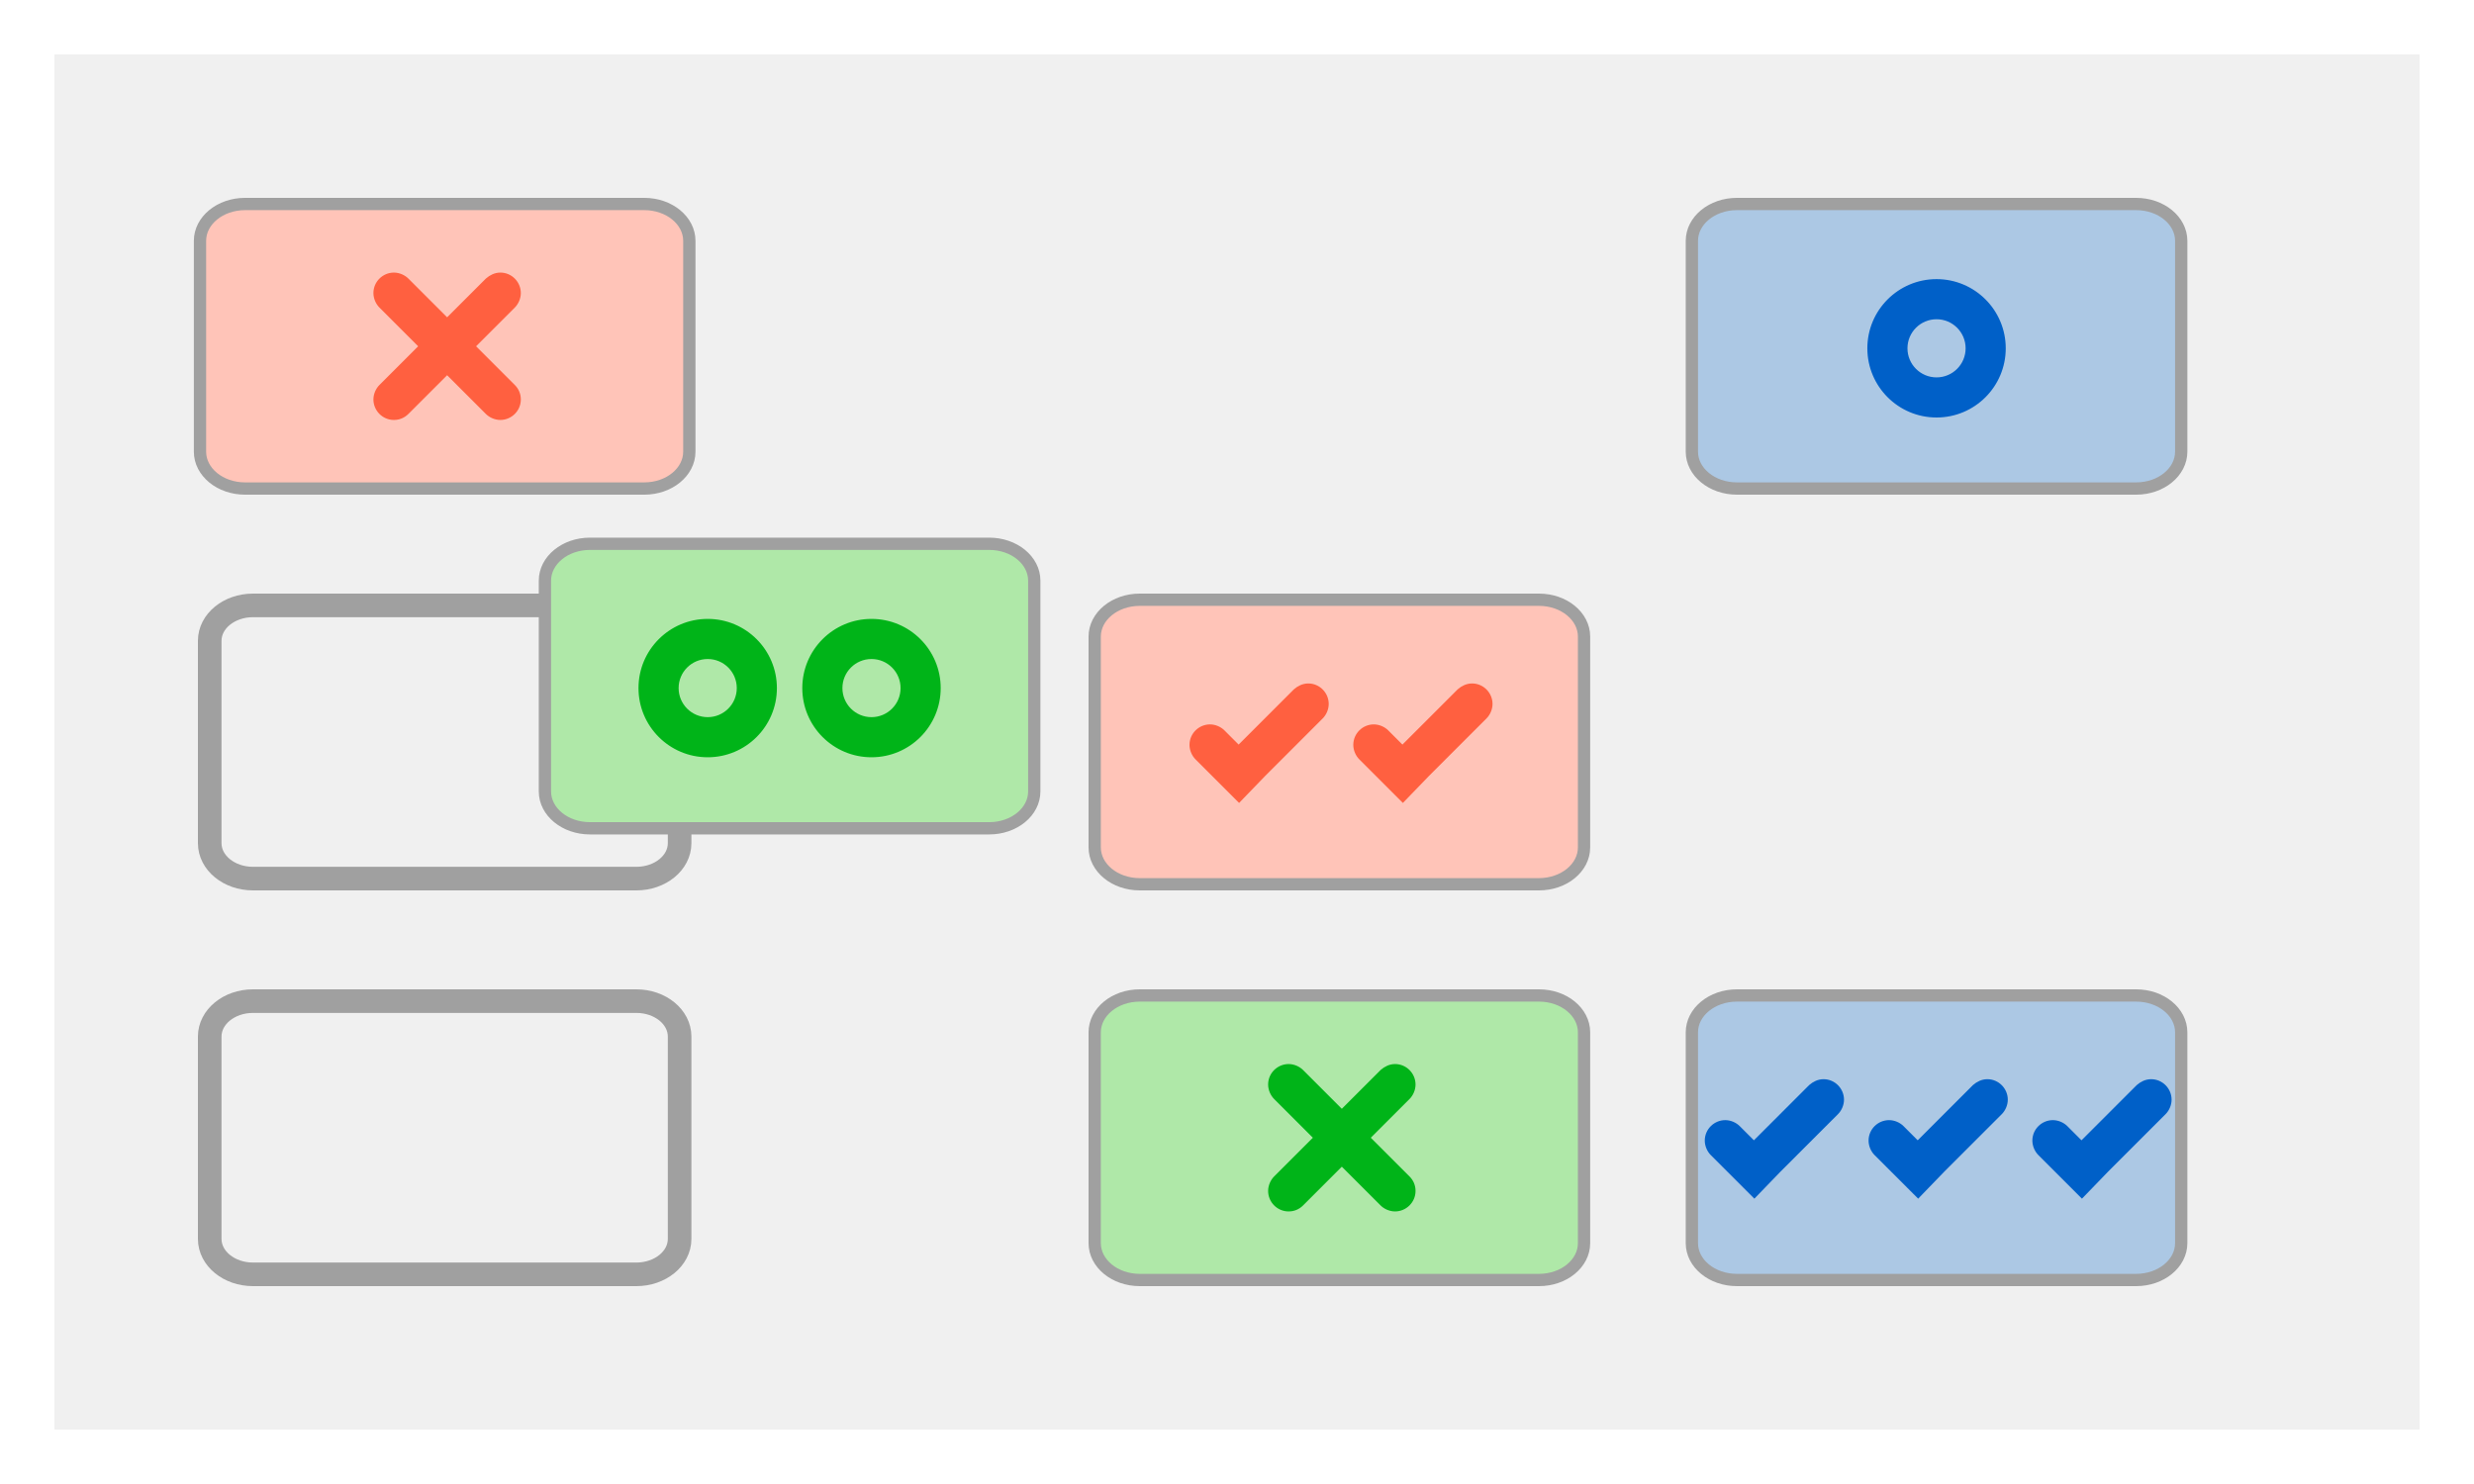
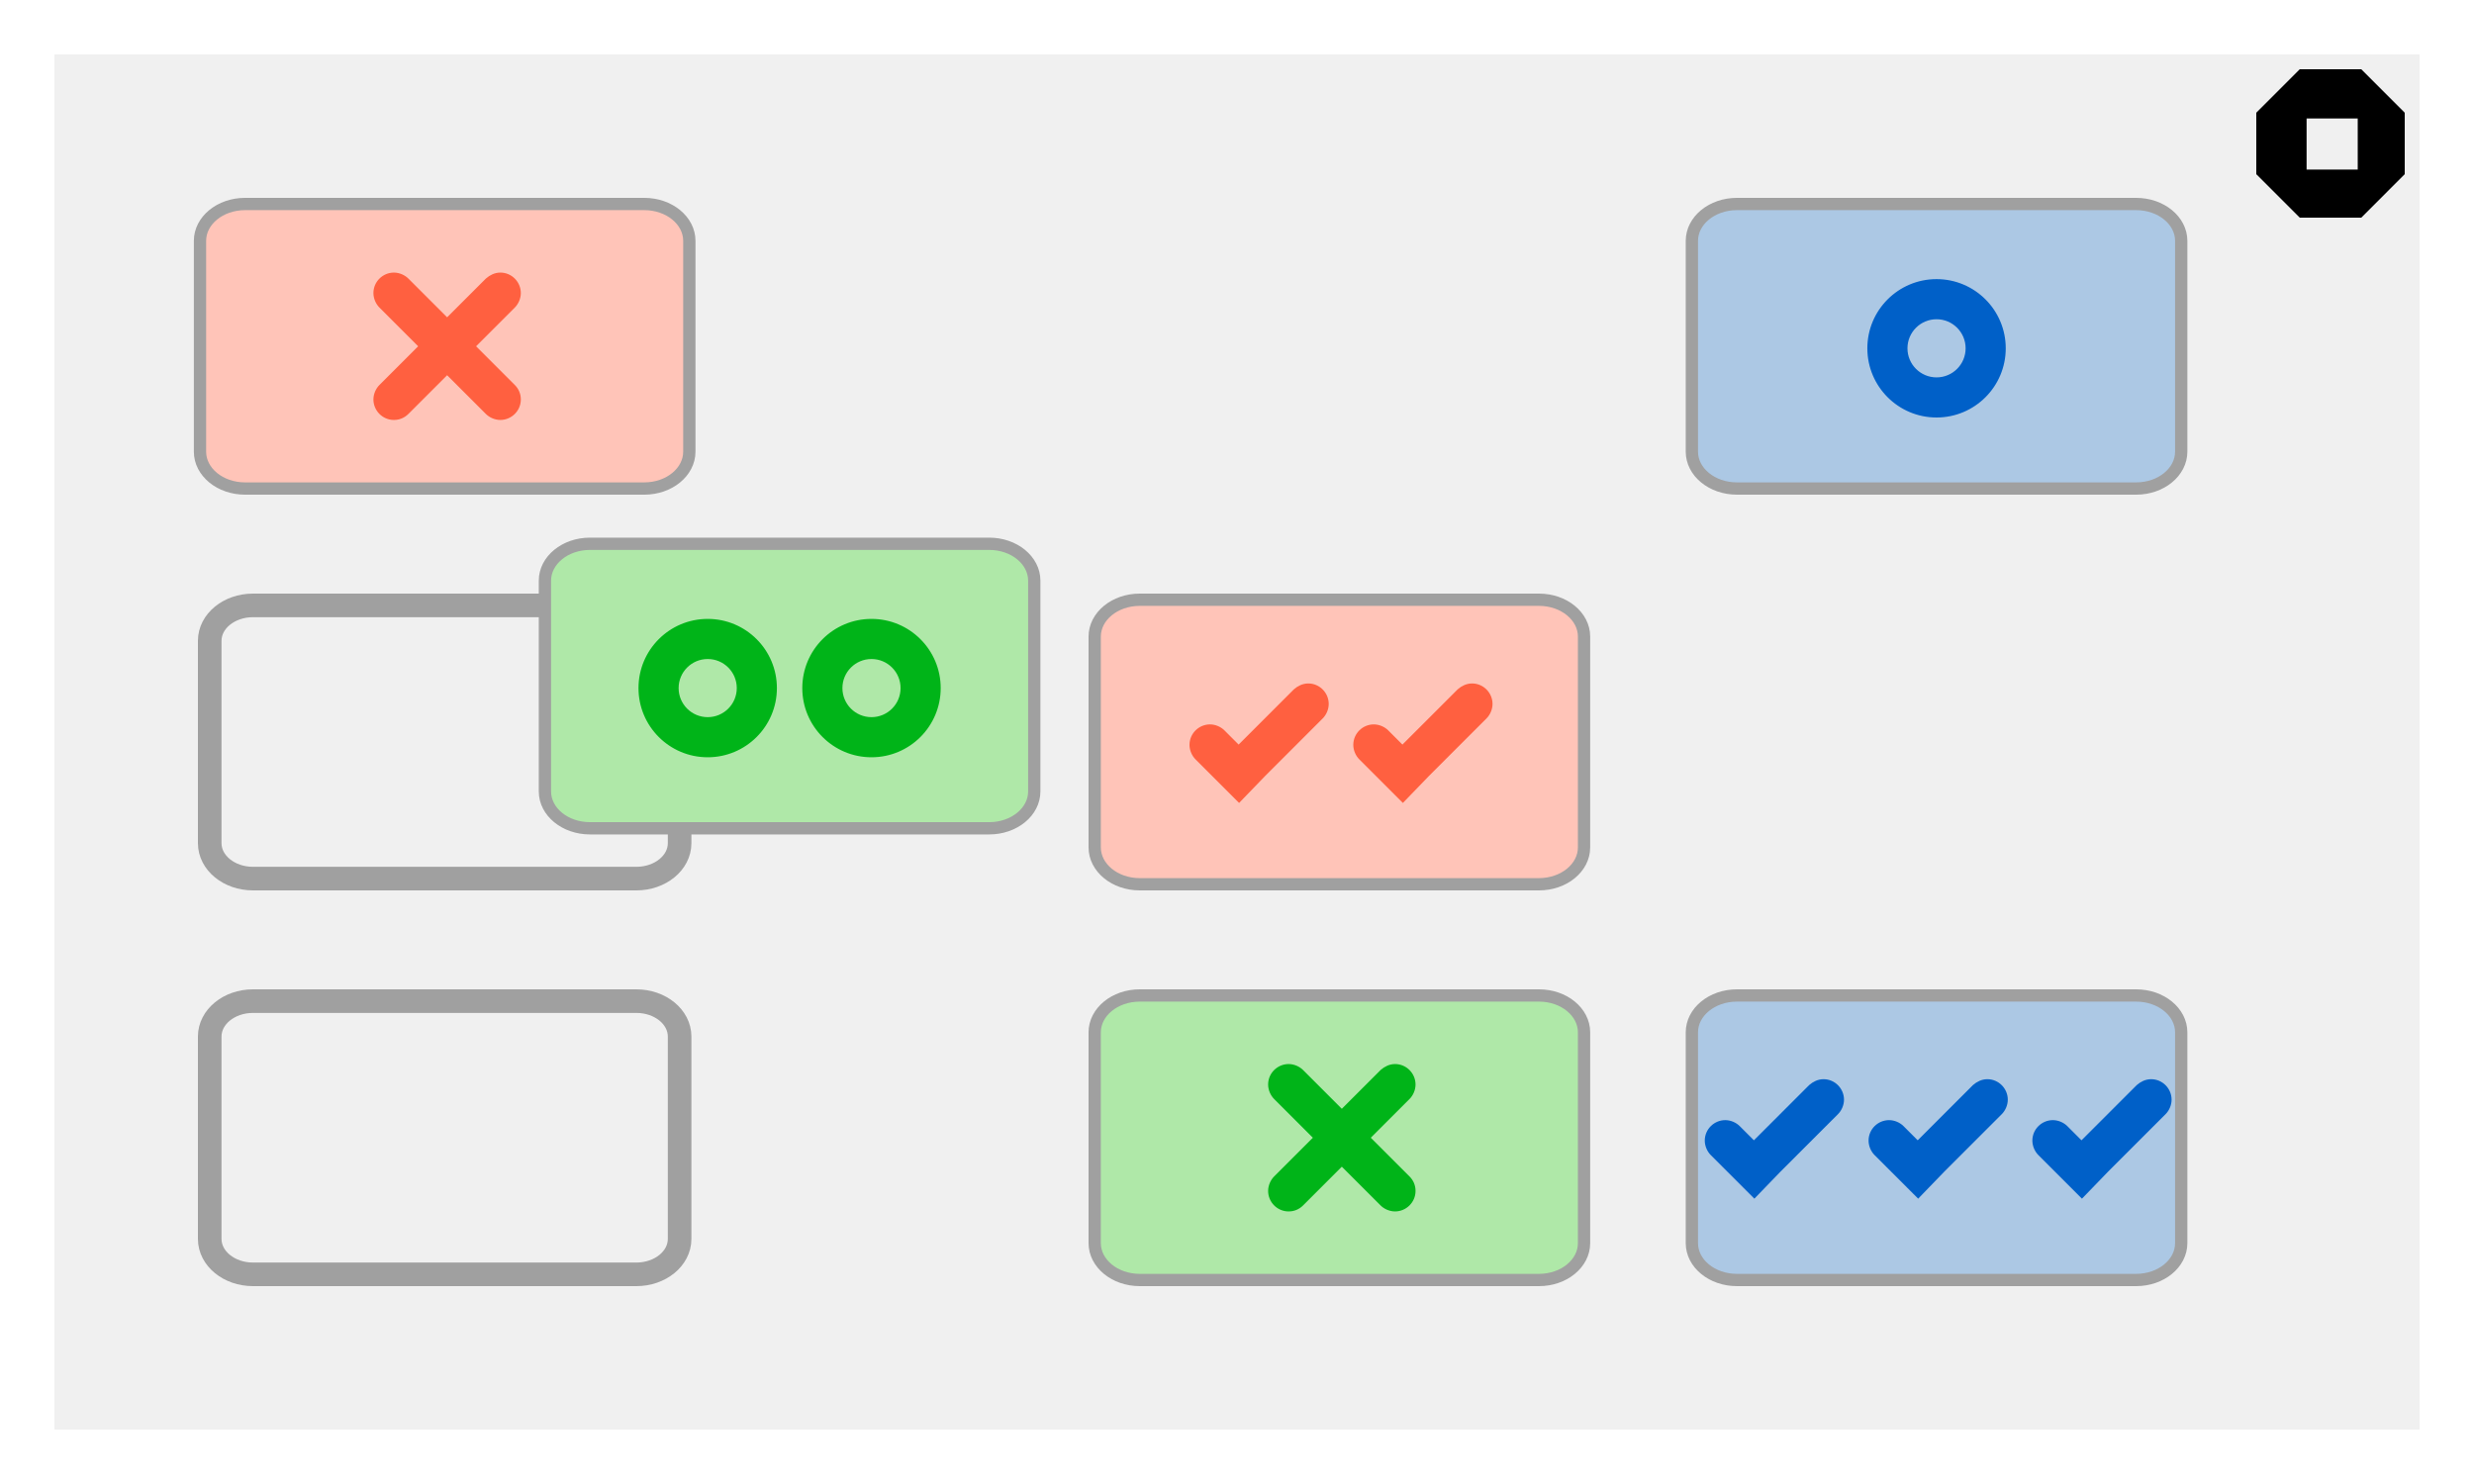
<svg xmlns="http://www.w3.org/2000/svg" version="1.0" width="125" height="75" id="svg3001">
  <defs id="defs3009" />
  <g id="g3003">
    <rect width="119.5" height="69.5" rx="11" ry="0" x="2.75" y="2.75" id="rect3005" style="fill:#f0f0f0;stroke:none" />
  </g>
  <g transform="matrix(0.1986755,0,0,0.1986755,10.04967,10.04967)" id="g3392">
    <rect width="119.5" height="69.5" rx="11" ry="9" x="2.75" y="2.75" id="rect3394" style="fill:#f0f0f0;stroke:#a0a0a0;stroke-width:6" />
  </g>
  <g transform="matrix(0.1986755,0,0,0.1986755,10.04967,30.04967)" id="g3392-0">
    <rect width="119.5" height="69.5" rx="11" ry="9" x="2.75" y="2.75" id="rect3394-9" style="fill:#f0f0f0;stroke:#a0a0a0;stroke-width:6" />
  </g>
  <g transform="matrix(0.1986755,0,0,0.1986755,10.04967,50.04967)" id="g3392-9">
    <rect width="119.5" height="69.5" rx="11" ry="9" x="2.75" y="2.75" id="rect3394-8" style="fill:#f0f0f0;stroke:#a0a0a0;stroke-width:6" />
  </g>
  <g transform="matrix(0.2068966,0,0,0.2068966,84.91379,9.741379)" id="g4014">
    <rect width="119.5" height="69.5" rx="11" ry="9" x="2.75" y="2.75" id="rect4016" style="fill:#acc8e4;stroke:#a0a0a0;stroke-width:3" />
    <circle cx="62.5" cy="38" r="16" id="circle4018" style="fill:#0060c8;stroke:#0060c8;stroke-width:1.8" />
    <circle cx="62.5" cy="38" r="8" id="circle4020" style="fill:#acc8e4;stroke:#0060c8;stroke-width:1.8" />
  </g>
  <g transform="matrix(0.2068966,0,0,0.2068966,84.91379,49.74138)" id="g4297">
    <rect width="119.5" height="69.5" rx="11" ry="9" x="2.75" y="2.75" id="rect4299" style="fill:#acc8e4;stroke:#a0a0a0;stroke-width:3" />
    <path d="m 22.5,76.1 -5.9,-5.9 -4.1,-4.1 c -0.7,-0.7 -1.2,-1.8 -1.2,-2.9 0,-2.3 1.9,-4.1 4.1,-4.1 1.1,0 2.2,0.5 2.9,1.2 l 4.1,4.1 14.1,-14.1 c 0.8,-0.7 1.8,-1.2 2.9,-1.2 2.3,0 4.1,1.9 4.1,4.1 0,1.1 -0.5,2.2 -1.2,2.9 l -14.1,14.1 -5.7,5.9 z" transform="translate(-4.5,-25)" id="path4301" style="fill:#0060c8;stroke:#0060c8;stroke-width:1.8" />
    <path d="m 22.5,76.1 -5.9,-5.9 -4.1,-4.1 c -0.7,-0.7 -1.2,-1.8 -1.2,-2.9 0,-2.3 1.9,-4.1 4.1,-4.1 1.1,0 2.2,0.5 2.9,1.2 l 4.1,4.1 14.1,-14.1 c 0.8,-0.7 1.8,-1.2 2.9,-1.2 2.3,0 4.1,1.9 4.1,4.1 0,1.1 -0.5,2.2 -1.2,2.9 l -14.1,14.1 -5.7,5.9 z" transform="translate(35.5,-25)" id="path4303" style="fill:#0060c8;stroke:#0060c8;stroke-width:1.8" />
    <path d="m 22.5,76.1 -5.9,-5.9 -4.1,-4.1 c -0.7,-0.7 -1.2,-1.8 -1.2,-2.9 0,-2.3 1.9,-4.1 4.1,-4.1 1.1,0 2.2,0.5 2.9,1.2 l 4.1,4.1 14.1,-14.1 c 0.8,-0.7 1.8,-1.2 2.9,-1.2 2.3,0 4.1,1.9 4.1,4.1 0,1.1 -0.5,2.2 -1.2,2.9 l -14.1,14.1 -5.7,5.9 z" transform="translate(75.5,-25)" id="path4305" style="fill:#0060c8;stroke:#0060c8;stroke-width:1.8" />
  </g>
  <g transform="matrix(0.2068966,0,0,0.2068966,54.74138,29.74138)" id="g4176">
    <rect width="119.5" height="69.5" rx="11" ry="9" x="2.75" y="2.75" id="rect4178" style="fill:#ffc4b8;stroke:#a0a0a0;stroke-width:3" />
    <path d="m 22.5,76.1 -5.9,-5.9 -4.1,-4.1 c -0.7,-0.7 -1.2,-1.8 -1.2,-2.9 0,-2.3 1.9,-4.1 4.1,-4.1 1.1,0 2.2,0.5 2.9,1.2 l 4.1,4.1 14.1,-14.1 c 0.8,-0.7 1.8,-1.2 2.9,-1.2 2.3,0 4.1,1.9 4.1,4.1 0,1.1 -0.5,2.2 -1.2,2.9 l -14.1,14.1 -5.7,5.9 z" transform="translate(15.5,-25)" id="path4180" style="fill:#ff6040;stroke:#ff6040;stroke-width:1.8" />
    <path d="m 22.5,76.1 -5.9,-5.9 -4.1,-4.1 c -0.7,-0.7 -1.2,-1.8 -1.2,-2.9 0,-2.3 1.9,-4.1 4.1,-4.1 1.1,0 2.2,0.5 2.9,1.2 l 4.1,4.1 14.1,-14.1 c 0.8,-0.7 1.8,-1.2 2.9,-1.2 2.3,0 4.1,1.9 4.1,4.1 0,1.1 -0.5,2.2 -1.2,2.9 l -14.1,14.1 -5.7,5.9 z" transform="translate(55.5,-25)" id="path4182" style="fill:#ff6040;stroke:#ff6040;stroke-width:1.8" />
  </g>
  <g transform="matrix(0.2068966,0,0,0.2068966,26.9636,26.9131)" id="g3952">
    <rect width="119.5" height="69.5" rx="11" ry="9" x="2.75" y="2.75" id="rect3954" style="fill:#afe8a8;stroke:#a0a0a0;stroke-width:3" />
    <circle cx="42.5" cy="38" r="16" id="circle3956" style="fill:#00b418;stroke:#00b418;stroke-width:1.8" />
    <circle cx="42.5" cy="38" r="8" id="circle3958" style="fill:#afe8a8;stroke:#00b418;stroke-width:1.8" />
    <circle cx="82.5" cy="38" r="16" id="circle3960" style="fill:#00b418;stroke:#00b418;stroke-width:1.8" />
    <circle cx="82.5" cy="38" r="8" id="circle3962" style="fill:#afe8a8;stroke:#00b418;stroke-width:1.8" />
  </g>
  <g transform="matrix(0.2068966,0,0,0.2068966,54.74138,49.74138)" id="g4740">
    <rect width="119.5" height="69.5" rx="11" ry="9" x="2.75" y="2.75" id="rect4742" style="fill:#afe8a8;stroke:#a0a0a0;stroke-width:3" />
    <path d="m 33.4,62.5 10.1,10.1 c 0.8,0.8 1.2,1.8 1.2,2.9 0,2.3 -1.9,4.1 -4.1,4.1 -1.1,0 -2.2,-0.5 -2.9,-1.2 L 27.6,68.3 17.5,78.4 c -0.8,0.8 -1.8,1.2 -2.9,1.2 -2.3,0 -4.1,-1.9 -4.1,-4.1 0,-1.1 0.5,-2.2 1.2,-2.9 L 21.8,62.5 11.7,52.4 c -0.7,-0.7 -1.2,-1.8 -1.2,-2.9 0,-2.3 1.9,-4.1 4.1,-4.1 1.1,0 2.2,0.5 2.9,1.2 L 27.6,56.7 37.7,46.6 c 0.8,-0.7 1.8,-1.2 2.9,-1.2 2.3,0 4.1,1.9 4.1,4.1 0,1.1 -0.5,2.2 -1.2,2.9 L 33.4,62.5 z" transform="translate(35.5,-25)" id="path4744" style="fill:#00b418;stroke:#00b418;stroke-width:1.8" />
  </g>
  <g transform="matrix(0.2068966,0,0,0.2068966,9.535853,9.74138)" id="g4395">
    <rect width="119.5" height="69.5" rx="11" ry="9" x="2.75" y="2.75" id="rect4397" style="fill:#ffc4b8;stroke:#a0a0a0;stroke-width:3" />
    <path d="m 33.4,62.5 10.1,10.1 c 0.8,0.8 1.2,1.8 1.2,2.9 0,2.3 -1.9,4.1 -4.1,4.1 -1.1,0 -2.2,-0.5 -2.9,-1.2 L 27.6,68.3 17.5,78.4 c -0.8,0.8 -1.8,1.2 -2.9,1.2 -2.3,0 -4.1,-1.9 -4.1,-4.1 0,-1.1 0.5,-2.2 1.2,-2.9 L 21.8,62.5 11.7,52.4 c -0.7,-0.7 -1.2,-1.8 -1.2,-2.9 0,-2.3 1.9,-4.1 4.1,-4.1 1.1,0 2.2,0.5 2.9,1.2 L 27.6,56.7 37.7,46.6 c 0.8,-0.7 1.8,-1.2 2.9,-1.2 2.3,0 4.1,1.9 4.1,4.1 0,1.1 -0.5,2.2 -1.2,2.9 L 33.4,62.5 z" transform="translate(35.5,-25)" id="path4399" style="fill:#ff6040;stroke:#ff6040;stroke-width:1.8" />
  </g>
+   <g transform="matrix(0.1666778,0,0,0.1666778,113.1663,2.666111)" id="activity-stop" style="fill:#000000;fill-opacity:1;stroke:none;display:block">
+     <path d="M 36.822,5 H 18.181 L 5.002,18.182 V 36.82 L 18.181,50 H 36.823 L 49.999,36.82 V 18.182 L 36.822,5 z M 35.75,35.414 h -15.5 v -15.5 h 15.5 v 15.5 z" id="path3082" style="fill:#000000;fill-opacity:1;stroke:none;display:inline" />
+   </g>
</svg>
